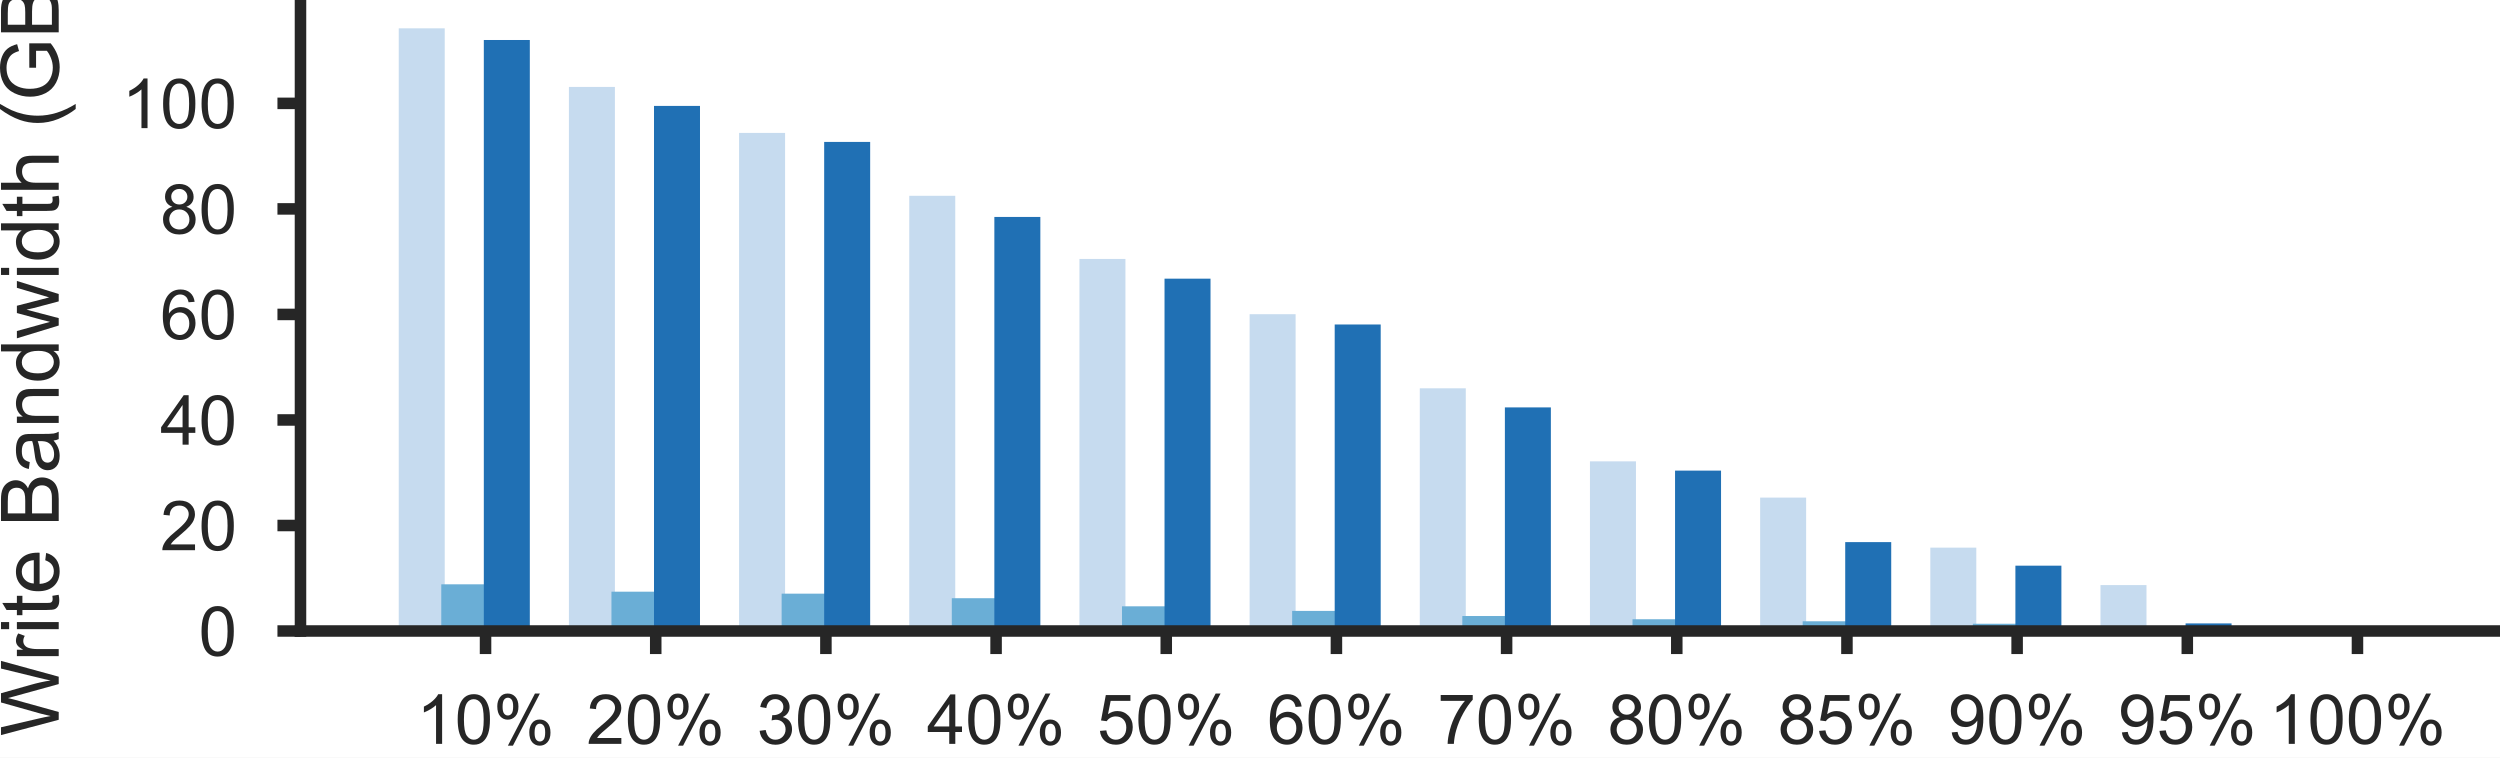
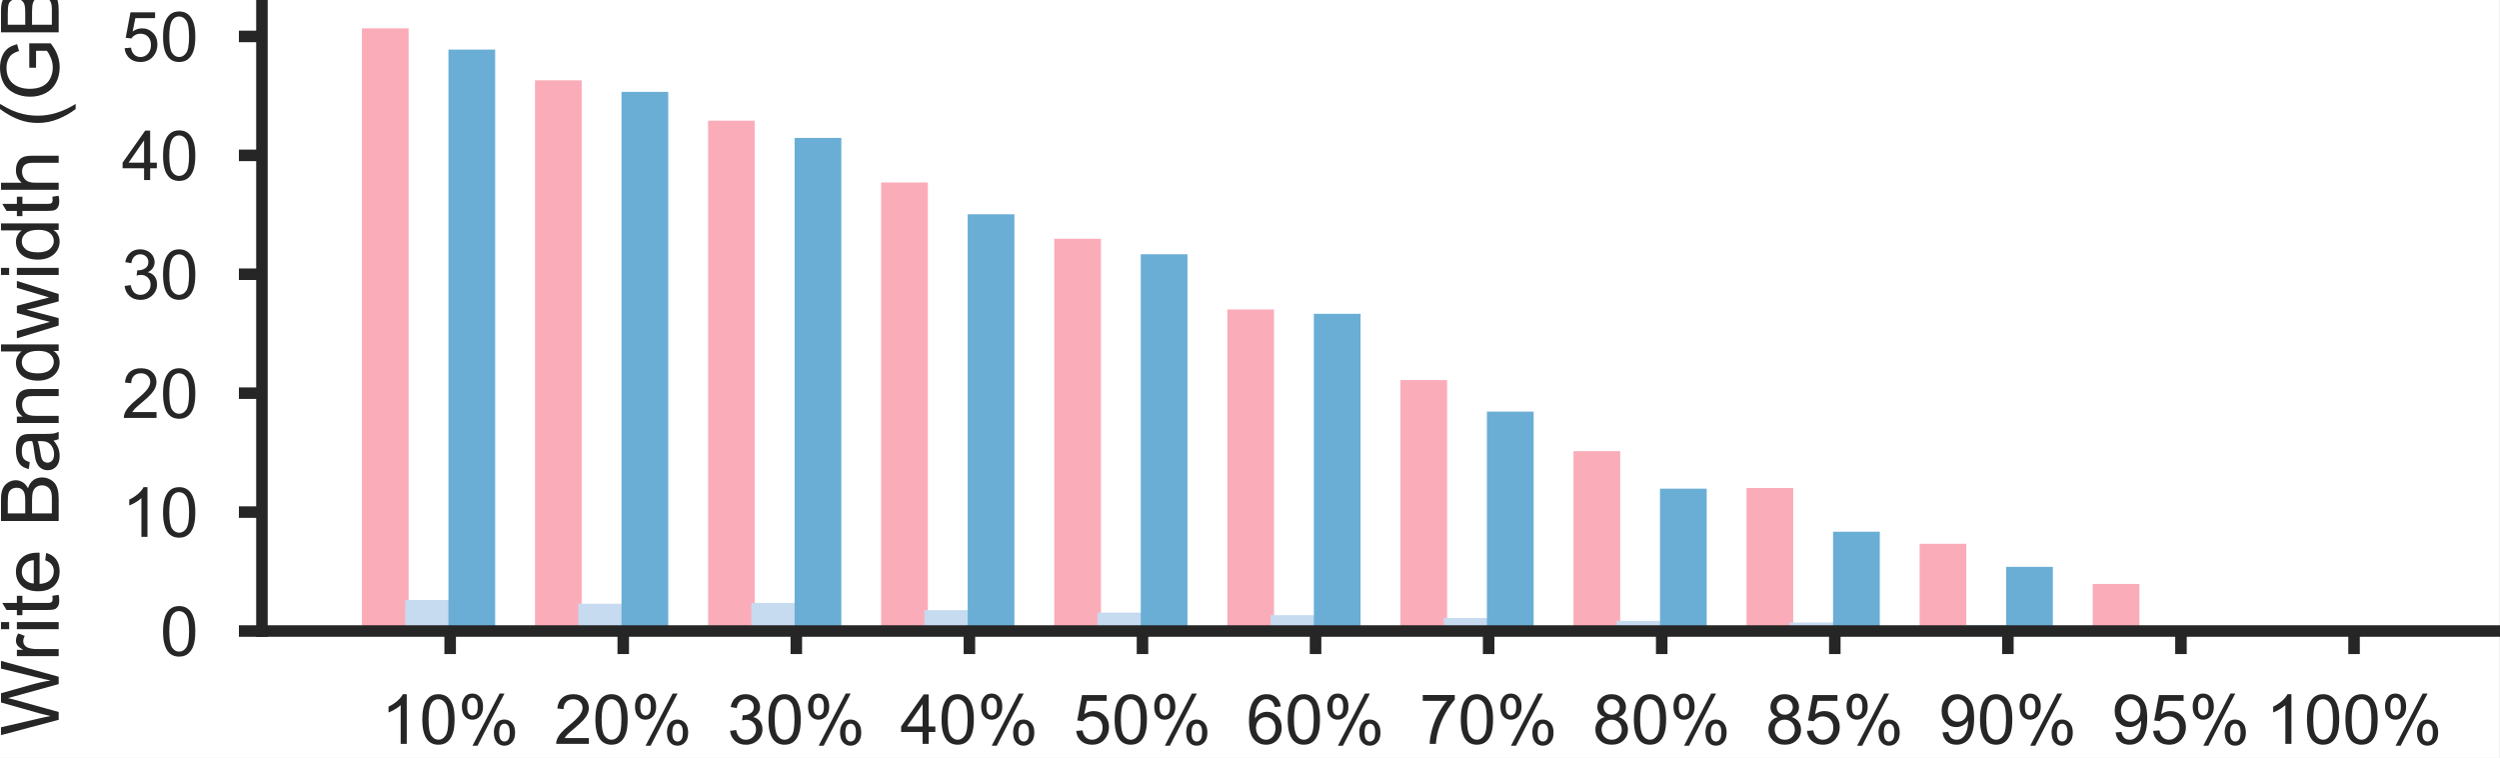
- <svg xmlns="http://www.w3.org/2000/svg" xmlns:xlink="http://www.w3.org/1999/xlink" width="216.973pt" height="65.751pt" viewBox="0 0 216.973 65.751" version="1.1">
+ <svg xmlns="http://www.w3.org/2000/svg" xmlns:xlink="http://www.w3.org/1999/xlink" width="216.966pt" height="65.751pt" viewBox="0 0 216.966 65.751" version="1.1">
  <defs>
    <style type="text/css">*{stroke-linejoin: round; stroke-linecap: butt}</style>
  </defs>
  <g id="figure_1">
    <g id="patch_1">
-       <path d="M 0 65.751  L 216.973 65.751  L 216.973 0  L 0 0  z " style="fill: #ffffff" />
+       <path d="M 0 65.751  L 216.966 65.751  L 216.966 0  L 0 0  z " style="fill: #ffffff" />
    </g>
    <g id="axes_1">
      <g id="patch_2">
-         <path d="M 26.079 54.764  L 216.973 54.764  L 216.973 -0  L 26.079 -0  z " style="fill: #ffffff" />
+         <path d="M 22.742 54.764  L 216.966 54.764  L 216.966 -0  L 22.742 -0  z " style="fill: #ffffff" />
      </g>
      <g id="matplotlib.axis_1">
        <g id="xtick_1">
          <g id="line2d_1">
            <defs>
-               <path id="md9daa07f30" d="M 0 0  L 0 2  " style="stroke: #262626" />
+               <path id="mf2191a1b2d" d="M 0 0  L 0 2  " style="stroke: #262626" />
            </defs>
            <g>
-               <use xlink:href="#md9daa07f30" x="42.14" y="54.764" style="fill: #262626; stroke: #262626" />
+               <use xlink:href="#mf2191a1b2d" x="39.084" y="54.764" style="fill: #262626; stroke: #262626" />
            </g>
          </g>
          <g id="text_1">
-             <g style="fill: #262626" transform="translate(36.13621 64.55869) scale(0.06 -0.06)">
+             <g style="fill: #262626" transform="translate(33.07983 64.55869) scale(0.06 -0.06)">
              <defs>
                <path id="ArialMT-31" d="M 2384 0  L 1822 0  L 1822 3584  Q 1619 3391 1289 3197  Q 959 3003 697 2906  L 697 3450  Q 1169 3672 1522 3987  Q 1875 4303 2022 4600  L 2384 4600  L 2384 0  z " transform="scale(0.015625)" />
                <path id="ArialMT-30" d="M 266 2259  Q 266 3072 433 3567  Q 600 4063 929 4331  Q 1259 4600 1759 4600  Q 2128 4600 2406 4451  Q 2684 4303 2865 4023  Q 3047 3744 3150 3342  Q 3253 2941 3253 2259  Q 3253 1453 3087 958  Q 2922 463 2592 192  Q 2263 -78 1759 -78  Q 1097 -78 719 397  Q 266 969 266 2259  z M 844 2259  Q 844 1131 1108 757  Q 1372 384 1759 384  Q 2147 384 2411 759  Q 2675 1134 2675 2259  Q 2675 3391 2411 3762  Q 2147 4134 1753 4134  Q 1366 4134 1134 3806  Q 844 3388 844 2259  z " transform="scale(0.015625)" />
                <path id="ArialMT-25" d="M 372 3481  Q 372 3972 619 4315  Q 866 4659 1334 4659  Q 1766 4659 2048 4351  Q 2331 4044 2331 3447  Q 2331 2866 2045 2552  Q 1759 2238 1341 2238  Q 925 2238 648 2547  Q 372 2856 372 3481  z M 1350 4272  Q 1141 4272 1002 4090  Q 863 3909 863 3425  Q 863 2984 1003 2804  Q 1144 2625 1350 2625  Q 1563 2625 1702 2806  Q 1841 2988 1841 3469  Q 1841 3913 1700 4092  Q 1559 4272 1350 4272  z M 1353 -169  L 3859 4659  L 4316 4659  L 1819 -169  L 1353 -169  z M 3334 1075  Q 3334 1569 3581 1911  Q 3828 2253 4300 2253  Q 4731 2253 5014 1945  Q 5297 1638 5297 1041  Q 5297 459 5011 145  Q 4725 -169 4303 -169  Q 3888 -169 3611 142  Q 3334 453 3334 1075  z M 4316 1866  Q 4103 1866 3964 1684  Q 3825 1503 3825 1019  Q 3825 581 3965 400  Q 4106 219 4313 219  Q 4528 219 4667 400  Q 4806 581 4806 1063  Q 4806 1506 4665 1686  Q 4525 1866 4316 1866  z " transform="scale(0.015625)" />
              </defs>
              <use xlink:href="#ArialMT-31" />
              <use xlink:href="#ArialMT-30" transform="translate(55.61523 0)" />
              <use xlink:href="#ArialMT-25" transform="translate(111.2305 0)" />
            </g>
          </g>
        </g>
        <g id="xtick_2">
          <g id="line2d_2">
            <g>
-               <use xlink:href="#md9daa07f30" x="56.91" y="54.764" style="fill: #262626; stroke: #262626" />
+               <use xlink:href="#mf2191a1b2d" x="54.111" y="54.764" style="fill: #262626; stroke: #262626" />
            </g>
          </g>
          <g id="text_2">
-             <g style="fill: #262626" transform="translate(50.90557 64.55869) scale(0.06 -0.06)">
+             <g style="fill: #262626" transform="translate(48.10683 64.55869) scale(0.06 -0.06)">
              <defs>
                <path id="ArialMT-32" d="M 3222 541  L 3222 0  L 194 0  Q 188 203 259 391  Q 375 700 629 1000  Q 884 1300 1366 1694  Q 2113 2306 2375 2664  Q 2638 3022 2638 3341  Q 2638 3675 2398 3904  Q 2159 4134 1775 4134  Q 1369 4134 1125 3890  Q 881 3647 878 3216  L 300 3275  Q 359 3922 746 4261  Q 1134 4600 1788 4600  Q 2447 4600 2831 4234  Q 3216 3869 3216 3328  Q 3216 3053 3103 2787  Q 2991 2522 2730 2228  Q 2469 1934 1863 1422  Q 1356 997 1212 845  Q 1069 694 975 541  L 3222 541  z " transform="scale(0.015625)" />
              </defs>
              <use xlink:href="#ArialMT-32" />
              <use xlink:href="#ArialMT-30" transform="translate(55.61523 0)" />
              <use xlink:href="#ArialMT-25" transform="translate(111.2305 0)" />
            </g>
          </g>
        </g>
        <g id="xtick_3">
          <g id="line2d_3">
            <g>
-               <use xlink:href="#md9daa07f30" x="71.679" y="54.764" style="fill: #262626; stroke: #262626" />
+               <use xlink:href="#mf2191a1b2d" x="69.138" y="54.764" style="fill: #262626; stroke: #262626" />
            </g>
          </g>
          <g id="text_3">
-             <g style="fill: #262626" transform="translate(65.67494 64.55869) scale(0.06 -0.06)">
+             <g style="fill: #262626" transform="translate(63.13384 64.55869) scale(0.06 -0.06)">
              <defs>
                <path id="ArialMT-33" d="M 269 1209  L 831 1284  Q 928 806 1161 595  Q 1394 384 1728 384  Q 2125 384 2398 659  Q 2672 934 2672 1341  Q 2672 1728 2419 1979  Q 2166 2231 1775 2231  Q 1616 2231 1378 2169  L 1441 2663  Q 1497 2656 1531 2656  Q 1891 2656 2178 2843  Q 2466 3031 2466 3422  Q 2466 3731 2256 3934  Q 2047 4138 1716 4138  Q 1388 4138 1169 3931  Q 950 3725 888 3313  L 325 3413  Q 428 3978 793 4289  Q 1159 4600 1703 4600  Q 2078 4600 2393 4439  Q 2709 4278 2876 4000  Q 3044 3722 3044 3409  Q 3044 3113 2884 2869  Q 2725 2625 2413 2481  Q 2819 2388 3044 2092  Q 3269 1797 3269 1353  Q 3269 753 2831 336  Q 2394 -81 1725 -81  Q 1122 -81 723 278  Q 325 638 269 1209  z " transform="scale(0.015625)" />
              </defs>
              <use xlink:href="#ArialMT-33" />
              <use xlink:href="#ArialMT-30" transform="translate(55.61523 0)" />
              <use xlink:href="#ArialMT-25" transform="translate(111.2305 0)" />
            </g>
          </g>
        </g>
        <g id="xtick_4">
          <g id="line2d_4">
            <g>
-               <use xlink:href="#md9daa07f30" x="86.449" y="54.764" style="fill: #262626; stroke: #262626" />
+               <use xlink:href="#mf2191a1b2d" x="84.165" y="54.764" style="fill: #262626; stroke: #262626" />
            </g>
          </g>
          <g id="text_4">
-             <g style="fill: #262626" transform="translate(80.4443 64.55869) scale(0.06 -0.06)">
+             <g style="fill: #262626" transform="translate(78.16084 64.55869) scale(0.06 -0.06)">
              <defs>
                <path id="ArialMT-34" d="M 2069 0  L 2069 1097  L 81 1097  L 81 1613  L 2172 4581  L 2631 4581  L 2631 1613  L 3250 1613  L 3250 1097  L 2631 1097  L 2631 0  L 2069 0  z M 2069 1613  L 2069 3678  L 634 1613  L 2069 1613  z " transform="scale(0.015625)" />
              </defs>
              <use xlink:href="#ArialMT-34" />
              <use xlink:href="#ArialMT-30" transform="translate(55.61523 0)" />
              <use xlink:href="#ArialMT-25" transform="translate(111.2305 0)" />
            </g>
          </g>
        </g>
        <g id="xtick_5">
          <g id="line2d_5">
            <g>
-               <use xlink:href="#md9daa07f30" x="101.218" y="54.764" style="fill: #262626; stroke: #262626" />
+               <use xlink:href="#mf2191a1b2d" x="99.192" y="54.764" style="fill: #262626; stroke: #262626" />
            </g>
          </g>
          <g id="text_5">
-             <g style="fill: #262626" transform="translate(95.21366 64.55869) scale(0.06 -0.06)">
+             <g style="fill: #262626" transform="translate(93.18784 64.55869) scale(0.06 -0.06)">
              <defs>
                <path id="ArialMT-35" d="M 266 1200  L 856 1250  Q 922 819 1161 601  Q 1400 384 1738 384  Q 2144 384 2425 690  Q 2706 997 2706 1503  Q 2706 1984 2436 2262  Q 2166 2541 1728 2541  Q 1456 2541 1237 2417  Q 1019 2294 894 2097  L 366 2166  L 809 4519  L 3088 4519  L 3088 3981  L 1259 3981  L 1013 2750  Q 1425 3038 1878 3038  Q 2478 3038 2890 2622  Q 3303 2206 3303 1553  Q 3303 931 2941 478  Q 2500 -78 1738 -78  Q 1113 -78 717 272  Q 322 622 266 1200  z " transform="scale(0.015625)" />
              </defs>
              <use xlink:href="#ArialMT-35" />
              <use xlink:href="#ArialMT-30" transform="translate(55.61523 0)" />
              <use xlink:href="#ArialMT-25" transform="translate(111.2305 0)" />
            </g>
          </g>
        </g>
        <g id="xtick_6">
          <g id="line2d_6">
            <g>
-               <use xlink:href="#md9daa07f30" x="115.987" y="54.764" style="fill: #262626; stroke: #262626" />
+               <use xlink:href="#mf2191a1b2d" x="114.219" y="54.764" style="fill: #262626; stroke: #262626" />
            </g>
          </g>
          <g id="text_6">
-             <g style="fill: #262626" transform="translate(109.983 64.55869) scale(0.06 -0.06)">
+             <g style="fill: #262626" transform="translate(108.2148 64.55869) scale(0.06 -0.06)">
              <defs>
                <path id="ArialMT-36" d="M 3184 3459  L 2625 3416  Q 2550 3747 2413 3897  Q 2184 4138 1850 4138  Q 1581 4138 1378 3988  Q 1113 3794 959 3422  Q 806 3050 800 2363  Q 1003 2672 1297 2822  Q 1591 2972 1913 2972  Q 2475 2972 2870 2558  Q 3266 2144 3266 1488  Q 3266 1056 3080 686  Q 2894 316 2569 119  Q 2244 -78 1831 -78  Q 1128 -78 684 439  Q 241 956 241 2144  Q 241 3472 731 4075  Q 1159 4600 1884 4600  Q 2425 4600 2770 4297  Q 3116 3994 3184 3459  z M 888 1484  Q 888 1194 1011 928  Q 1134 663 1356 523  Q 1578 384 1822 384  Q 2178 384 2434 671  Q 2691 959 2691 1453  Q 2691 1928 2437 2201  Q 2184 2475 1800 2475  Q 1419 2475 1153 2201  Q 888 1928 888 1484  z " transform="scale(0.015625)" />
              </defs>
              <use xlink:href="#ArialMT-36" />
              <use xlink:href="#ArialMT-30" transform="translate(55.61523 0)" />
              <use xlink:href="#ArialMT-25" transform="translate(111.2305 0)" />
            </g>
          </g>
        </g>
        <g id="xtick_7">
          <g id="line2d_7">
            <g>
-               <use xlink:href="#md9daa07f30" x="130.757" y="54.764" style="fill: #262626; stroke: #262626" />
+               <use xlink:href="#mf2191a1b2d" x="129.246" y="54.764" style="fill: #262626; stroke: #262626" />
            </g>
          </g>
          <g id="text_7">
-             <g style="fill: #262626" transform="translate(124.7524 64.55869) scale(0.06 -0.06)">
+             <g style="fill: #262626" transform="translate(123.2418 64.55869) scale(0.06 -0.06)">
              <defs>
                <path id="ArialMT-37" d="M 303 3981  L 303 4522  L 3269 4522  L 3269 4084  Q 2831 3619 2401 2847  Q 1972 2075 1738 1259  Q 1569 684 1522 0  L 944 0  Q 953 541 1156 1306  Q 1359 2072 1739 2783  Q 2119 3494 2547 3981  L 303 3981  z " transform="scale(0.015625)" />
              </defs>
              <use xlink:href="#ArialMT-37" />
              <use xlink:href="#ArialMT-30" transform="translate(55.61523 0)" />
              <use xlink:href="#ArialMT-25" transform="translate(111.2305 0)" />
            </g>
          </g>
        </g>
        <g id="xtick_8">
          <g id="line2d_8">
            <g>
-               <use xlink:href="#md9daa07f30" x="145.526" y="54.764" style="fill: #262626; stroke: #262626" />
+               <use xlink:href="#mf2191a1b2d" x="144.273" y="54.764" style="fill: #262626; stroke: #262626" />
            </g>
          </g>
          <g id="text_8">
-             <g style="fill: #262626" transform="translate(139.5217 64.55869) scale(0.06 -0.06)">
+             <g style="fill: #262626" transform="translate(138.2688 64.55869) scale(0.06 -0.06)">
              <defs>
                <path id="ArialMT-38" d="M 1131 2484  Q 781 2613 612 2850  Q 444 3088 444 3419  Q 444 3919 803 4259  Q 1163 4600 1759 4600  Q 2359 4600 2725 4251  Q 3091 3903 3091 3403  Q 3091 3084 2923 2848  Q 2756 2613 2416 2484  Q 2838 2347 3058 2040  Q 3278 1734 3278 1309  Q 3278 722 2862 322  Q 2447 -78 1769 -78  Q 1091 -78 675 323  Q 259 725 259 1325  Q 259 1772 486 2073  Q 713 2375 1131 2484  z M 1019 3438  Q 1019 3113 1228 2906  Q 1438 2700 1772 2700  Q 2097 2700 2305 2904  Q 2513 3109 2513 3406  Q 2513 3716 2298 3927  Q 2084 4138 1766 4138  Q 1444 4138 1231 3931  Q 1019 3725 1019 3438  z M 838 1322  Q 838 1081 952 856  Q 1066 631 1291 507  Q 1516 384 1775 384  Q 2178 384 2440 643  Q 2703 903 2703 1303  Q 2703 1709 2433 1975  Q 2163 2241 1756 2241  Q 1359 2241 1098 1978  Q 838 1716 838 1322  z " transform="scale(0.015625)" />
              </defs>
              <use xlink:href="#ArialMT-38" />
              <use xlink:href="#ArialMT-30" transform="translate(55.61523 0)" />
              <use xlink:href="#ArialMT-25" transform="translate(111.2305 0)" />
            </g>
          </g>
        </g>
        <g id="xtick_9">
          <g id="line2d_9">
            <g>
-               <use xlink:href="#md9daa07f30" x="160.295" y="54.764" style="fill: #262626; stroke: #262626" />
+               <use xlink:href="#mf2191a1b2d" x="159.3" y="54.764" style="fill: #262626; stroke: #262626" />
            </g>
          </g>
          <g id="text_9">
-             <g style="fill: #262626" transform="translate(154.2911 64.55869) scale(0.06 -0.06)">
+             <g style="fill: #262626" transform="translate(153.2958 64.55869) scale(0.06 -0.06)">
              <use xlink:href="#ArialMT-38" />
              <use xlink:href="#ArialMT-35" transform="translate(55.61523 0)" />
              <use xlink:href="#ArialMT-25" transform="translate(111.2305 0)" />
            </g>
          </g>
        </g>
        <g id="xtick_10">
          <g id="line2d_10">
            <g>
-               <use xlink:href="#md9daa07f30" x="175.065" y="54.764" style="fill: #262626; stroke: #262626" />
+               <use xlink:href="#mf2191a1b2d" x="174.327" y="54.764" style="fill: #262626; stroke: #262626" />
            </g>
          </g>
          <g id="text_10">
-             <g style="fill: #262626" transform="translate(169.0605 64.55869) scale(0.06 -0.06)">
+             <g style="fill: #262626" transform="translate(168.3229 64.55869) scale(0.06 -0.06)">
              <defs>
                <path id="ArialMT-39" d="M 350 1059  L 891 1109  Q 959 728 1153 556  Q 1347 384 1650 384  Q 1909 384 2104 503  Q 2300 622 2425 820  Q 2550 1019 2634 1356  Q 2719 1694 2719 2044  Q 2719 2081 2716 2156  Q 2547 1888 2255 1720  Q 1963 1553 1622 1553  Q 1053 1553 659 1965  Q 266 2378 266 3053  Q 266 3750 677 4175  Q 1088 4600 1706 4600  Q 2153 4600 2523 4359  Q 2894 4119 3086 3673  Q 3278 3228 3278 2384  Q 3278 1506 3087 986  Q 2897 466 2520 194  Q 2144 -78 1638 -78  Q 1100 -78 759 220  Q 419 519 350 1059  z M 2653 3081  Q 2653 3566 2395 3850  Q 2138 4134 1775 4134  Q 1400 4134 1122 3828  Q 844 3522 844 3034  Q 844 2597 1108 2323  Q 1372 2050 1759 2050  Q 2150 2050 2401 2323  Q 2653 2597 2653 3081  z " transform="scale(0.015625)" />
              </defs>
              <use xlink:href="#ArialMT-39" />
              <use xlink:href="#ArialMT-30" transform="translate(55.61523 0)" />
              <use xlink:href="#ArialMT-25" transform="translate(111.2305 0)" />
            </g>
          </g>
        </g>
        <g id="xtick_11">
          <g id="line2d_11">
            <g>
-               <use xlink:href="#md9daa07f30" x="189.834" y="54.764" style="fill: #262626; stroke: #262626" />
+               <use xlink:href="#mf2191a1b2d" x="189.354" y="54.764" style="fill: #262626; stroke: #262626" />
            </g>
          </g>
          <g id="text_11">
-             <g style="fill: #262626" transform="translate(183.8298 64.55869) scale(0.06 -0.06)">
+             <g style="fill: #262626" transform="translate(183.3499 64.55869) scale(0.06 -0.06)">
              <use xlink:href="#ArialMT-39" />
              <use xlink:href="#ArialMT-35" transform="translate(55.61523 0)" />
              <use xlink:href="#ArialMT-25" transform="translate(111.2305 0)" />
            </g>
          </g>
        </g>
        <g id="xtick_12">
          <g id="line2d_12">
            <g>
-               <use xlink:href="#md9daa07f30" x="204.603" y="54.764" style="fill: #262626; stroke: #262626" />
+               <use xlink:href="#mf2191a1b2d" x="204.381" y="54.764" style="fill: #262626; stroke: #262626" />
            </g>
          </g>
          <g id="text_12">
-             <g style="fill: #262626" transform="translate(196.9309 64.55869) scale(0.06 -0.06)">
+             <g style="fill: #262626" transform="translate(196.7086 64.55869) scale(0.06 -0.06)">
              <use xlink:href="#ArialMT-31" />
              <use xlink:href="#ArialMT-30" transform="translate(55.61523 0)" />
              <use xlink:href="#ArialMT-30" transform="translate(111.2305 0)" />
              <use xlink:href="#ArialMT-25" transform="translate(166.8457 0)" />
            </g>
          </g>
        </g>
      </g>
      <g id="matplotlib.axis_2">
        <g id="ytick_1">
          <g id="line2d_13">
            <defs>
-               <path id="mdb4e400b19" d="M 0 0  L -2 0  " style="stroke: #262626" />
+               <path id="m65c7ed5e71" d="M 0 0  L -2 0  " style="stroke: #262626" />
            </defs>
            <g>
-               <use xlink:href="#mdb4e400b19" x="26.079" y="54.764" style="fill: #262626; stroke: #262626" />
+               <use xlink:href="#m65c7ed5e71" x="22.742" y="54.764" style="fill: #262626; stroke: #262626" />
            </g>
          </g>
          <g id="text_13">
-             <g style="fill: #262626" transform="translate(17.24219 56.91134) scale(0.06 -0.06)">
+             <g style="fill: #262626" transform="translate(13.90563 56.91134) scale(0.06 -0.06)">
              <use xlink:href="#ArialMT-30" />
            </g>
          </g>
        </g>
        <g id="ytick_2">
          <g id="line2d_14">
            <g>
-               <use xlink:href="#mdb4e400b19" x="26.079" y="45.606" style="fill: #262626; stroke: #262626" />
+               <use xlink:href="#m65c7ed5e71" x="22.742" y="44.443" style="fill: #262626; stroke: #262626" />
            </g>
          </g>
          <g id="text_14">
-             <g style="fill: #262626" transform="translate(13.90563 47.75298) scale(0.06 -0.06)">
-               <use xlink:href="#ArialMT-32" />
+             <g style="fill: #262626" transform="translate(10.56906 46.59082) scale(0.06 -0.06)">
+               <use xlink:href="#ArialMT-31" />
              <use xlink:href="#ArialMT-30" transform="translate(55.61523 0)" />
            </g>
          </g>
        </g>
        <g id="ytick_3">
          <g id="line2d_15">
            <g>
-               <use xlink:href="#mdb4e400b19" x="26.079" y="36.447" style="fill: #262626; stroke: #262626" />
+               <use xlink:href="#m65c7ed5e71" x="22.742" y="34.123" style="fill: #262626; stroke: #262626" />
            </g>
          </g>
          <g id="text_15">
-             <g style="fill: #262626" transform="translate(13.90563 38.59462) scale(0.06 -0.06)">
-               <use xlink:href="#ArialMT-34" />
+             <g style="fill: #262626" transform="translate(10.56906 36.2703) scale(0.06 -0.06)">
+               <use xlink:href="#ArialMT-32" />
              <use xlink:href="#ArialMT-30" transform="translate(55.61523 0)" />
            </g>
          </g>
        </g>
        <g id="ytick_4">
          <g id="line2d_16">
            <g>
-               <use xlink:href="#mdb4e400b19" x="26.079" y="27.289" style="fill: #262626; stroke: #262626" />
+               <use xlink:href="#m65c7ed5e71" x="22.742" y="23.802" style="fill: #262626; stroke: #262626" />
            </g>
          </g>
          <g id="text_16">
-             <g style="fill: #262626" transform="translate(13.90563 29.43626) scale(0.06 -0.06)">
-               <use xlink:href="#ArialMT-36" />
+             <g style="fill: #262626" transform="translate(10.56906 25.94978) scale(0.06 -0.06)">
+               <use xlink:href="#ArialMT-33" />
              <use xlink:href="#ArialMT-30" transform="translate(55.61523 0)" />
            </g>
          </g>
        </g>
        <g id="ytick_5">
          <g id="line2d_17">
            <g>
-               <use xlink:href="#mdb4e400b19" x="26.079" y="18.131" style="fill: #262626; stroke: #262626" />
+               <use xlink:href="#m65c7ed5e71" x="22.742" y="13.482" style="fill: #262626; stroke: #262626" />
            </g>
          </g>
          <g id="text_17">
-             <g style="fill: #262626" transform="translate(13.90563 20.27789) scale(0.06 -0.06)">
-               <use xlink:href="#ArialMT-38" />
+             <g style="fill: #262626" transform="translate(10.56906 15.62925) scale(0.06 -0.06)">
+               <use xlink:href="#ArialMT-34" />
              <use xlink:href="#ArialMT-30" transform="translate(55.61523 0)" />
            </g>
          </g>
        </g>
        <g id="ytick_6">
          <g id="line2d_18">
            <g>
-               <use xlink:href="#mdb4e400b19" x="26.079" y="8.972" style="fill: #262626; stroke: #262626" />
+               <use xlink:href="#m65c7ed5e71" x="22.742" y="3.161" style="fill: #262626; stroke: #262626" />
            </g>
          </g>
          <g id="text_18">
-             <g style="fill: #262626" transform="translate(10.56906 11.11953) scale(0.06 -0.06)">
-               <use xlink:href="#ArialMT-31" />
-               <use xlink:href="#ArialMT-30" transform="translate(55.61523 0)" />
-               <use xlink:href="#ArialMT-30" transform="translate(111.2305 0)" />
+             <g style="fill: #262626" transform="translate(10.56906 5.30873) scale(0.06 -0.06)">
+               <use xlink:href="#ArialMT-35" />
+               <use xlink:href="#ArialMT-30" transform="translate(55.61523 0)" />
            </g>
          </g>
        </g>
        <g id="text_19">
          <g style="fill: #262626" transform="translate(5.095781 63.88481) rotate(-90) scale(0.07 -0.07)">
            <defs>
              <path id="ArialMT-57" d="M 1294 0  L 78 4581  L 700 4581  L 1397 1578  Q 1509 1106 1591 641  Q 1766 1375 1797 1488  L 2669 4581  L 3400 4581  L 4056 2263  Q 4303 1400 4413 641  Q 4500 1075 4641 1638  L 5359 4581  L 5969 4581  L 4713 0  L 4128 0  L 3163 3491  Q 3041 3928 3019 4028  Q 2947 3713 2884 3491  L 1913 0  L 1294 0  z " transform="scale(0.015625)" />
              <path id="ArialMT-72" d="M 416 0  L 416 3319  L 922 3319  L 922 2816  Q 1116 3169 1280 3281  Q 1444 3394 1641 3394  Q 1925 3394 2219 3213  L 2025 2691  Q 1819 2813 1613 2813  Q 1428 2813 1281 2702  Q 1134 2591 1072 2394  Q 978 2094 978 1738  L 978 0  L 416 0  z " transform="scale(0.015625)" />
              <path id="ArialMT-69" d="M 425 3934  L 425 4581  L 988 4581  L 988 3934  L 425 3934  z M 425 0  L 425 3319  L 988 3319  L 988 0  L 425 0  z " transform="scale(0.015625)" />
              <path id="ArialMT-74" d="M 1650 503  L 1731 6  Q 1494 -44 1306 -44  Q 1000 -44 831 53  Q 663 150 594 308  Q 525 466 525 972  L 525 2881  L 113 2881  L 113 3319  L 525 3319  L 525 4141  L 1084 4478  L 1084 3319  L 1650 3319  L 1650 2881  L 1084 2881  L 1084 941  Q 1084 700 1114 631  Q 1144 563 1211 522  Q 1278 481 1403 481  Q 1497 481 1650 503  z " transform="scale(0.015625)" />
              <path id="ArialMT-65" d="M 2694 1069  L 3275 997  Q 3138 488 2766 206  Q 2394 -75 1816 -75  Q 1088 -75 661 373  Q 234 822 234 1631  Q 234 2469 665 2931  Q 1097 3394 1784 3394  Q 2450 3394 2872 2941  Q 3294 2488 3294 1666  Q 3294 1616 3291 1516  L 816 1516  Q 847 969 1125 678  Q 1403 388 1819 388  Q 2128 388 2347 550  Q 2566 713 2694 1069  z M 847 1978  L 2700 1978  Q 2663 2397 2488 2606  Q 2219 2931 1791 2931  Q 1403 2931 1139 2672  Q 875 2413 847 1978  z " transform="scale(0.015625)" />
              <path id="ArialMT-20" transform="scale(0.015625)" />
              <path id="ArialMT-42" d="M 469 0  L 469 4581  L 2188 4581  Q 2713 4581 3030 4442  Q 3347 4303 3526 4014  Q 3706 3725 3706 3409  Q 3706 3116 3547 2856  Q 3388 2597 3066 2438  Q 3481 2316 3704 2022  Q 3928 1728 3928 1328  Q 3928 1006 3792 729  Q 3656 453 3456 303  Q 3256 153 2954 76  Q 2653 0 2216 0  L 469 0  z M 1075 2656  L 2066 2656  Q 2469 2656 2644 2709  Q 2875 2778 2992 2937  Q 3109 3097 3109 3338  Q 3109 3566 3000 3739  Q 2891 3913 2687 3977  Q 2484 4041 1991 4041  L 1075 4041  L 1075 2656  z M 1075 541  L 2216 541  Q 2509 541 2628 563  Q 2838 600 2978 687  Q 3119 775 3209 942  Q 3300 1109 3300 1328  Q 3300 1584 3169 1773  Q 3038 1963 2805 2039  Q 2572 2116 2134 2116  L 1075 2116  L 1075 541  z " transform="scale(0.015625)" />
              <path id="ArialMT-61" d="M 2588 409  Q 2275 144 1986 34  Q 1697 -75 1366 -75  Q 819 -75 525 192  Q 231 459 231 875  Q 231 1119 342 1320  Q 453 1522 633 1644  Q 813 1766 1038 1828  Q 1203 1872 1538 1913  Q 2219 1994 2541 2106  Q 2544 2222 2544 2253  Q 2544 2597 2384 2738  Q 2169 2928 1744 2928  Q 1347 2928 1158 2789  Q 969 2650 878 2297  L 328 2372  Q 403 2725 575 2942  Q 747 3159 1072 3276  Q 1397 3394 1825 3394  Q 2250 3394 2515 3294  Q 2781 3194 2906 3042  Q 3031 2891 3081 2659  Q 3109 2516 3109 2141  L 3109 1391  Q 3109 606 3145 398  Q 3181 191 3288 0  L 2700 0  Q 2613 175 2588 409  z M 2541 1666  Q 2234 1541 1622 1453  Q 1275 1403 1131 1340  Q 988 1278 909 1158  Q 831 1038 831 891  Q 831 666 1001 516  Q 1172 366 1500 366  Q 1825 366 2078 508  Q 2331 650 2450 897  Q 2541 1088 2541 1459  L 2541 1666  z " transform="scale(0.015625)" />
              <path id="ArialMT-6e" d="M 422 0  L 422 3319  L 928 3319  L 928 2847  Q 1294 3394 1984 3394  Q 2284 3394 2536 3286  Q 2788 3178 2913 3003  Q 3038 2828 3088 2588  Q 3119 2431 3119 2041  L 3119 0  L 2556 0  L 2556 2019  Q 2556 2363 2490 2533  Q 2425 2703 2258 2804  Q 2091 2906 1866 2906  Q 1506 2906 1245 2678  Q 984 2450 984 1813  L 984 0  L 422 0  z " transform="scale(0.015625)" />
              <path id="ArialMT-64" d="M 2575 0  L 2575 419  Q 2259 -75 1647 -75  Q 1250 -75 917 144  Q 584 363 401 755  Q 219 1147 219 1656  Q 219 2153 384 2558  Q 550 2963 881 3178  Q 1213 3394 1622 3394  Q 1922 3394 2156 3267  Q 2391 3141 2538 2938  L 2538 4581  L 3097 4581  L 3097 0  L 2575 0  z M 797 1656  Q 797 1019 1065 703  Q 1334 388 1700 388  Q 2069 388 2326 689  Q 2584 991 2584 1609  Q 2584 2291 2321 2609  Q 2059 2928 1675 2928  Q 1300 2928 1048 2622  Q 797 2316 797 1656  z " transform="scale(0.015625)" />
              <path id="ArialMT-77" d="M 1034 0  L 19 3319  L 600 3319  L 1128 1403  L 1325 691  Q 1338 744 1497 1375  L 2025 3319  L 2603 3319  L 3100 1394  L 3266 759  L 3456 1400  L 4025 3319  L 4572 3319  L 3534 0  L 2950 0  L 2422 1988  L 2294 2553  L 1622 0  L 1034 0  z " transform="scale(0.015625)" />
              <path id="ArialMT-68" d="M 422 0  L 422 4581  L 984 4581  L 984 2938  Q 1378 3394 1978 3394  Q 2347 3394 2619 3248  Q 2891 3103 3008 2847  Q 3125 2591 3125 2103  L 3125 0  L 2563 0  L 2563 2103  Q 2563 2525 2380 2717  Q 2197 2909 1863 2909  Q 1613 2909 1392 2779  Q 1172 2650 1078 2428  Q 984 2206 984 1816  L 984 0  L 422 0  z " transform="scale(0.015625)" />
              <path id="ArialMT-28" d="M 1497 -1347  Q 1031 -759 709 28  Q 388 816 388 1659  Q 388 2403 628 3084  Q 909 3875 1497 4659  L 1900 4659  Q 1522 4009 1400 3731  Q 1209 3300 1100 2831  Q 966 2247 966 1656  Q 966 153 1900 -1347  L 1497 -1347  z " transform="scale(0.015625)" />
              <path id="ArialMT-47" d="M 2638 1797  L 2638 2334  L 4578 2338  L 4578 638  Q 4131 281 3656 101  Q 3181 -78 2681 -78  Q 2006 -78 1454 211  Q 903 500 622 1047  Q 341 1594 341 2269  Q 341 2938 620 3517  Q 900 4097 1425 4378  Q 1950 4659 2634 4659  Q 3131 4659 3532 4498  Q 3934 4338 4162 4050  Q 4391 3763 4509 3300  L 3963 3150  Q 3859 3500 3706 3700  Q 3553 3900 3268 4020  Q 2984 4141 2638 4141  Q 2222 4141 1919 4014  Q 1616 3888 1430 3681  Q 1244 3475 1141 3228  Q 966 2803 966 2306  Q 966 1694 1177 1281  Q 1388 869 1791 669  Q 2194 469 2647 469  Q 3041 469 3416 620  Q 3791 772 3984 944  L 3984 1797  L 2638 1797  z " transform="scale(0.015625)" />
              <path id="ArialMT-2f" d="M 0 -78  L 1328 4659  L 1778 4659  L 453 -78  L 0 -78  z " transform="scale(0.015625)" />
              <path id="ArialMT-73" d="M 197 991  L 753 1078  Q 800 744 1014 566  Q 1228 388 1613 388  Q 2000 388 2187 545  Q 2375 703 2375 916  Q 2375 1106 2209 1216  Q 2094 1291 1634 1406  Q 1016 1563 777 1677  Q 538 1791 414 1992  Q 291 2194 291 2438  Q 291 2659 392 2848  Q 494 3038 669 3163  Q 800 3259 1026 3326  Q 1253 3394 1513 3394  Q 1903 3394 2198 3281  Q 2494 3169 2634 2976  Q 2775 2784 2828 2463  L 2278 2388  Q 2241 2644 2061 2787  Q 1881 2931 1553 2931  Q 1166 2931 1000 2803  Q 834 2675 834 2503  Q 834 2394 903 2306  Q 972 2216 1119 2156  Q 1203 2125 1616 2013  Q 2213 1853 2448 1751  Q 2684 1650 2818 1456  Q 2953 1263 2953 975  Q 2953 694 2789 445  Q 2625 197 2315 61  Q 2006 -75 1616 -75  Q 969 -75 630 194  Q 291 463 197 991  z " transform="scale(0.015625)" />
              <path id="ArialMT-29" d="M 791 -1347  L 388 -1347  Q 1322 153 1322 1656  Q 1322 2244 1188 2822  Q 1081 3291 891 3722  Q 769 4003 388 4659  L 791 4659  Q 1378 3875 1659 3084  Q 1900 2403 1900 1659  Q 1900 816 1576 28  Q 1253 -759 791 -1347  z " transform="scale(0.015625)" />
            </defs>
            <use xlink:href="#ArialMT-57" />
            <use xlink:href="#ArialMT-72" transform="translate(92.63477 0)" />
            <use xlink:href="#ArialMT-69" transform="translate(125.9355 0)" />
            <use xlink:href="#ArialMT-74" transform="translate(148.1523 0)" />
            <use xlink:href="#ArialMT-65" transform="translate(175.9355 0)" />
            <use xlink:href="#ArialMT-20" transform="translate(231.5508 0)" />
            <use xlink:href="#ArialMT-42" transform="translate(259.334 0)" />
            <use xlink:href="#ArialMT-61" transform="translate(326.0332 0)" />
            <use xlink:href="#ArialMT-6e" transform="translate(381.6484 0)" />
            <use xlink:href="#ArialMT-64" transform="translate(437.2637 0)" />
            <use xlink:href="#ArialMT-77" transform="translate(492.8789 0)" />
            <use xlink:href="#ArialMT-69" transform="translate(565.0957 0)" />
            <use xlink:href="#ArialMT-64" transform="translate(587.3125 0)" />
            <use xlink:href="#ArialMT-74" transform="translate(642.9277 0)" />
            <use xlink:href="#ArialMT-68" transform="translate(670.7109 0)" />
            <use xlink:href="#ArialMT-20" transform="translate(726.3262 0)" />
            <use xlink:href="#ArialMT-28" transform="translate(754.1094 0)" />
            <use xlink:href="#ArialMT-47" transform="translate(787.4102 0)" />
            <use xlink:href="#ArialMT-42" transform="translate(865.1934 0)" />
            <use xlink:href="#ArialMT-2f" transform="translate(931.8926 0)" />
            <use xlink:href="#ArialMT-73" transform="translate(959.6758 0)" />
            <use xlink:href="#ArialMT-29" transform="translate(1009.676 0)" />
          </g>
        </g>
      </g>
      <g id="patch_3">
-         <path d="M 34.756 54.764  L 38.448 54.764  L 38.448 2.608  L 34.756 2.608  z " clip-path="url(#p6724bfad65)" style="fill: #c6dbef; stroke: #c6dbef; stroke-width: 0.3; stroke-linejoin: miter" />
+         <path d="M 31.571 54.764  L 35.327 54.764  L 35.327 2.608  L 31.571 2.608  z " clip-path="url(#pc106da1281)" style="fill: #fbacb9; stroke: #fbacb9; stroke-width: 0.3; stroke-linejoin: miter" />
      </g>
      <g id="patch_4">
-         <path d="M 49.525 54.764  L 53.217 54.764  L 53.217 7.694  L 49.525 7.694  z " clip-path="url(#p6724bfad65)" style="fill: #c6dbef; stroke: #c6dbef; stroke-width: 0.3; stroke-linejoin: miter" />
+         <path d="M 46.598 54.764  L 50.354 54.764  L 50.354 7.119  L 46.598 7.119  z " clip-path="url(#pc106da1281)" style="fill: #fbacb9; stroke: #fbacb9; stroke-width: 0.3; stroke-linejoin: miter" />
      </g>
      <g id="patch_5">
-         <path d="M 64.294 54.764  L 67.987 54.764  L 67.987 11.685  L 64.294 11.685  z " clip-path="url(#p6724bfad65)" style="fill: #c6dbef; stroke: #c6dbef; stroke-width: 0.3; stroke-linejoin: miter" />
+         <path d="M 61.625 54.764  L 65.381 54.764  L 65.381 10.621  L 61.625 10.621  z " clip-path="url(#pc106da1281)" style="fill: #fbacb9; stroke: #fbacb9; stroke-width: 0.3; stroke-linejoin: miter" />
      </g>
      <g id="patch_6">
-         <path d="M 79.064 54.764  L 82.756 54.764  L 82.756 17.143  L 79.064 17.143  z " clip-path="url(#p6724bfad65)" style="fill: #c6dbef; stroke: #c6dbef; stroke-width: 0.3; stroke-linejoin: miter" />
+         <path d="M 76.652 54.764  L 80.408 54.764  L 80.408 15.988  L 76.652 15.988  z " clip-path="url(#pc106da1281)" style="fill: #fbacb9; stroke: #fbacb9; stroke-width: 0.3; stroke-linejoin: miter" />
      </g>
      <g id="patch_7">
-         <path d="M 93.833 54.764  L 97.526 54.764  L 97.526 22.624  L 93.833 22.624  z " clip-path="url(#p6724bfad65)" style="fill: #c6dbef; stroke: #c6dbef; stroke-width: 0.3; stroke-linejoin: miter" />
+         <path d="M 91.679 54.764  L 95.435 54.764  L 95.435 20.873  L 91.679 20.873  z " clip-path="url(#pc106da1281)" style="fill: #fbacb9; stroke: #fbacb9; stroke-width: 0.3; stroke-linejoin: miter" />
      </g>
      <g id="patch_8">
-         <path d="M 108.603 54.764  L 112.295 54.764  L 112.295 27.419  L 108.603 27.419  z " clip-path="url(#p6724bfad65)" style="fill: #c6dbef; stroke: #c6dbef; stroke-width: 0.3; stroke-linejoin: miter" />
+         <path d="M 106.706 54.764  L 110.462 54.764  L 110.462 27.007  L 106.706 27.007  z " clip-path="url(#pc106da1281)" style="fill: #fbacb9; stroke: #fbacb9; stroke-width: 0.3; stroke-linejoin: miter" />
      </g>
      <g id="patch_9">
-         <path d="M 123.372 54.764  L 127.064 54.764  L 127.064 33.85  L 123.372 33.85  z " clip-path="url(#p6724bfad65)" style="fill: #c6dbef; stroke: #c6dbef; stroke-width: 0.3; stroke-linejoin: miter" />
+         <path d="M 121.733 54.764  L 125.489 54.764  L 125.489 33.136  L 121.733 33.136  z " clip-path="url(#pc106da1281)" style="fill: #fbacb9; stroke: #fbacb9; stroke-width: 0.3; stroke-linejoin: miter" />
      </g>
      <g id="patch_10">
-         <path d="M 138.141 54.764  L 141.834 54.764  L 141.834 40.19  L 138.141 40.19  z " clip-path="url(#p6724bfad65)" style="fill: #c6dbef; stroke: #c6dbef; stroke-width: 0.3; stroke-linejoin: miter" />
+         <path d="M 136.76 54.764  L 140.516 54.764  L 140.516 39.303  L 136.76 39.303  z " clip-path="url(#pc106da1281)" style="fill: #fbacb9; stroke: #fbacb9; stroke-width: 0.3; stroke-linejoin: miter" />
      </g>
      <g id="patch_11">
-         <path d="M 152.911 54.764  L 156.603 54.764  L 156.603 43.336  L 152.911 43.336  z " clip-path="url(#p6724bfad65)" style="fill: #c6dbef; stroke: #c6dbef; stroke-width: 0.3; stroke-linejoin: miter" />
+         <path d="M 151.787 54.764  L 155.543 54.764  L 155.543 42.501  L 151.787 42.501  z " clip-path="url(#pc106da1281)" style="fill: #fbacb9; stroke: #fbacb9; stroke-width: 0.3; stroke-linejoin: miter" />
      </g>
      <g id="patch_12">
-         <path d="M 167.68 54.764  L 171.372 54.764  L 171.372 47.678  L 167.68 47.678  z " clip-path="url(#p6724bfad65)" style="fill: #c6dbef; stroke: #c6dbef; stroke-width: 0.3; stroke-linejoin: miter" />
+         <path d="M 166.814 54.764  L 170.57 54.764  L 170.57 47.347  L 166.814 47.347  z " clip-path="url(#pc106da1281)" style="fill: #fbacb9; stroke: #fbacb9; stroke-width: 0.3; stroke-linejoin: miter" />
      </g>
      <g id="patch_13">
-         <path d="M 182.449 54.764  L 186.142 54.764  L 186.142 50.928  L 182.449 50.928  z " clip-path="url(#p6724bfad65)" style="fill: #c6dbef; stroke: #c6dbef; stroke-width: 0.3; stroke-linejoin: miter" />
+         <path d="M 181.841 54.764  L 185.597 54.764  L 185.597 50.829  L 181.841 50.829  z " clip-path="url(#pc106da1281)" style="fill: #fbacb9; stroke: #fbacb9; stroke-width: 0.3; stroke-linejoin: miter" />
      </g>
      <g id="patch_14">
-         <path d="M 197.219 54.764  L 200.911 54.764  L 200.911 54.764  L 197.219 54.764  z " clip-path="url(#p6724bfad65)" style="fill: #c6dbef; stroke: #c6dbef; stroke-width: 0.3; stroke-linejoin: miter" />
+         <path d="M 196.868 54.764  L 200.624 54.764  L 200.624 54.764  L 196.868 54.764  z " clip-path="url(#pc106da1281)" style="fill: #fbacb9; stroke: #fbacb9; stroke-width: 0.3; stroke-linejoin: miter" />
      </g>
      <g id="patch_15">
-         <path d="M 38.448 54.764  L 42.14 54.764  L 42.14 50.862  L 38.448 50.862  z " clip-path="url(#p6724bfad65)" style="fill: #6aaed6; stroke: #6aaed6; stroke-width: 0.3; stroke-linejoin: miter" />
+         <path d="M 35.327 54.764  L 39.084 54.764  L 39.084 52.225  L 35.327 52.225  z " clip-path="url(#pc106da1281)" style="fill: #c6dbef; stroke: #c6dbef; stroke-width: 0.3; stroke-linejoin: miter" />
      </g>
      <g id="patch_16">
-         <path d="M 53.217 54.764  L 56.91 54.764  L 56.91 51.502  L 53.217 51.502  z " clip-path="url(#p6724bfad65)" style="fill: #6aaed6; stroke: #6aaed6; stroke-width: 0.3; stroke-linejoin: miter" />
+         <path d="M 50.354 54.764  L 54.111 54.764  L 54.111 52.548  L 50.354 52.548  z " clip-path="url(#pc106da1281)" style="fill: #c6dbef; stroke: #c6dbef; stroke-width: 0.3; stroke-linejoin: miter" />
      </g>
      <g id="patch_17">
-         <path d="M 67.987 54.764  L 71.679 54.764  L 71.679 51.673  L 67.987 51.673  z " clip-path="url(#p6724bfad65)" style="fill: #6aaed6; stroke: #6aaed6; stroke-width: 0.3; stroke-linejoin: miter" />
+         <path d="M 65.381 54.764  L 69.138 54.764  L 69.138 52.479  L 65.381 52.479  z " clip-path="url(#pc106da1281)" style="fill: #c6dbef; stroke: #c6dbef; stroke-width: 0.3; stroke-linejoin: miter" />
      </g>
      <g id="patch_18">
-         <path d="M 82.756 54.764  L 86.449 54.764  L 86.449 52.068  L 82.756 52.068  z " clip-path="url(#p6724bfad65)" style="fill: #6aaed6; stroke: #6aaed6; stroke-width: 0.3; stroke-linejoin: miter" />
+         <path d="M 80.408 54.764  L 84.165 54.764  L 84.165 53.101  L 80.408 53.101  z " clip-path="url(#pc106da1281)" style="fill: #c6dbef; stroke: #c6dbef; stroke-width: 0.3; stroke-linejoin: miter" />
      </g>
      <g id="patch_19">
-         <path d="M 97.526 54.764  L 101.218 54.764  L 101.218 52.771  L 97.526 52.771  z " clip-path="url(#p6724bfad65)" style="fill: #6aaed6; stroke: #6aaed6; stroke-width: 0.3; stroke-linejoin: miter" />
+         <path d="M 95.435 54.764  L 99.192 54.764  L 99.192 53.314  L 95.435 53.314  z " clip-path="url(#pc106da1281)" style="fill: #c6dbef; stroke: #c6dbef; stroke-width: 0.3; stroke-linejoin: miter" />
      </g>
      <g id="patch_20">
-         <path d="M 112.295 54.764  L 115.987 54.764  L 115.987 53.17  L 112.295 53.17  z " clip-path="url(#p6724bfad65)" style="fill: #6aaed6; stroke: #6aaed6; stroke-width: 0.3; stroke-linejoin: miter" />
+         <path d="M 110.462 54.764  L 114.219 54.764  L 114.219 53.536  L 110.462 53.536  z " clip-path="url(#pc106da1281)" style="fill: #c6dbef; stroke: #c6dbef; stroke-width: 0.3; stroke-linejoin: miter" />
      </g>
      <g id="patch_21">
-         <path d="M 127.064 54.764  L 130.757 54.764  L 130.757 53.613  L 127.064 53.613  z " clip-path="url(#p6724bfad65)" style="fill: #6aaed6; stroke: #6aaed6; stroke-width: 0.3; stroke-linejoin: miter" />
+         <path d="M 125.489 54.764  L 129.246 54.764  L 129.246 53.778  L 125.489 53.778  z " clip-path="url(#pc106da1281)" style="fill: #c6dbef; stroke: #c6dbef; stroke-width: 0.3; stroke-linejoin: miter" />
      </g>
      <g id="patch_22">
-         <path d="M 141.834 54.764  L 145.526 54.764  L 145.526 53.894  L 141.834 53.894  z " clip-path="url(#p6724bfad65)" style="fill: #6aaed6; stroke: #6aaed6; stroke-width: 0.3; stroke-linejoin: miter" />
+         <path d="M 140.516 54.764  L 144.273 54.764  L 144.273 54.032  L 140.516 54.032  z " clip-path="url(#pc106da1281)" style="fill: #c6dbef; stroke: #c6dbef; stroke-width: 0.3; stroke-linejoin: miter" />
      </g>
      <g id="patch_23">
-         <path d="M 156.603 54.764  L 160.295 54.764  L 160.295 54.07  L 156.603 54.07  z " clip-path="url(#p6724bfad65)" style="fill: #6aaed6; stroke: #6aaed6; stroke-width: 0.3; stroke-linejoin: miter" />
+         <path d="M 155.543 54.764  L 159.3 54.764  L 159.3 54.174  L 155.543 54.174  z " clip-path="url(#pc106da1281)" style="fill: #c6dbef; stroke: #c6dbef; stroke-width: 0.3; stroke-linejoin: miter" />
      </g>
      <g id="patch_24">
-         <path d="M 171.372 54.764  L 175.065 54.764  L 175.065 54.284  L 171.372 54.284  z " clip-path="url(#p6724bfad65)" style="fill: #6aaed6; stroke: #6aaed6; stroke-width: 0.3; stroke-linejoin: miter" />
+         <path d="M 170.57 54.764  L 174.327 54.764  L 174.327 54.384  L 170.57 54.384  z " clip-path="url(#pc106da1281)" style="fill: #c6dbef; stroke: #c6dbef; stroke-width: 0.3; stroke-linejoin: miter" />
      </g>
      <g id="patch_25">
-         <path d="M 186.142 54.764  L 189.834 54.764  L 189.834 54.487  L 186.142 54.487  z " clip-path="url(#p6724bfad65)" style="fill: #6aaed6; stroke: #6aaed6; stroke-width: 0.3; stroke-linejoin: miter" />
+         <path d="M 185.597 54.764  L 189.354 54.764  L 189.354 54.568  L 185.597 54.568  z " clip-path="url(#pc106da1281)" style="fill: #c6dbef; stroke: #c6dbef; stroke-width: 0.3; stroke-linejoin: miter" />
      </g>
      <g id="patch_26">
-         <path d="M 200.911 54.764  L 204.603 54.764  L 204.603 54.764  L 200.911 54.764  z " clip-path="url(#p6724bfad65)" style="fill: #6aaed6; stroke: #6aaed6; stroke-width: 0.3; stroke-linejoin: miter" />
+         <path d="M 200.624 54.764  L 204.381 54.764  L 204.381 54.764  L 200.624 54.764  z " clip-path="url(#pc106da1281)" style="fill: #c6dbef; stroke: #c6dbef; stroke-width: 0.3; stroke-linejoin: miter" />
      </g>
      <g id="patch_27">
-         <path d="M 42.14 54.764  L 45.833 54.764  L 45.833 3.621  L 42.14 3.621  z " clip-path="url(#p6724bfad65)" style="fill: #2070b4; stroke: #2070b4; stroke-width: 0.3; stroke-linejoin: miter" />
+         <path d="M 39.084 54.764  L 42.841 54.764  L 42.841 4.453  L 39.084 4.453  z " clip-path="url(#pc106da1281)" style="fill: #6aaed6; stroke: #6aaed6; stroke-width: 0.3; stroke-linejoin: miter" />
      </g>
      <g id="patch_28">
-         <path d="M 56.91 54.764  L 60.602 54.764  L 60.602 9.342  L 56.91 9.342  z " clip-path="url(#p6724bfad65)" style="fill: #2070b4; stroke: #2070b4; stroke-width: 0.3; stroke-linejoin: miter" />
+         <path d="M 54.111 54.764  L 57.868 54.764  L 57.868 8.124  L 54.111 8.124  z " clip-path="url(#pc106da1281)" style="fill: #6aaed6; stroke: #6aaed6; stroke-width: 0.3; stroke-linejoin: miter" />
      </g>
      <g id="patch_29">
-         <path d="M 71.679 54.764  L 75.371 54.764  L 75.371 12.467  L 71.679 12.467  z " clip-path="url(#p6724bfad65)" style="fill: #2070b4; stroke: #2070b4; stroke-width: 0.3; stroke-linejoin: miter" />
+         <path d="M 69.138 54.764  L 72.895 54.764  L 72.895 12.121  L 69.138 12.121  z " clip-path="url(#pc106da1281)" style="fill: #6aaed6; stroke: #6aaed6; stroke-width: 0.3; stroke-linejoin: miter" />
      </g>
      <g id="patch_30">
-         <path d="M 86.449 54.764  L 90.141 54.764  L 90.141 18.978  L 86.449 18.978  z " clip-path="url(#p6724bfad65)" style="fill: #2070b4; stroke: #2070b4; stroke-width: 0.3; stroke-linejoin: miter" />
+         <path d="M 84.165 54.764  L 87.922 54.764  L 87.922 18.745  L 84.165 18.745  z " clip-path="url(#pc106da1281)" style="fill: #6aaed6; stroke: #6aaed6; stroke-width: 0.3; stroke-linejoin: miter" />
      </g>
      <g id="patch_31">
-         <path d="M 101.218 54.764  L 104.91 54.764  L 104.91 24.335  L 101.218 24.335  z " clip-path="url(#p6724bfad65)" style="fill: #2070b4; stroke: #2070b4; stroke-width: 0.3; stroke-linejoin: miter" />
+         <path d="M 99.192 54.764  L 102.949 54.764  L 102.949 22.218  L 99.192 22.218  z " clip-path="url(#pc106da1281)" style="fill: #6aaed6; stroke: #6aaed6; stroke-width: 0.3; stroke-linejoin: miter" />
      </g>
      <g id="patch_32">
-         <path d="M 115.987 54.764  L 119.68 54.764  L 119.68 28.312  L 115.987 28.312  z " clip-path="url(#p6724bfad65)" style="fill: #2070b4; stroke: #2070b4; stroke-width: 0.3; stroke-linejoin: miter" />
+         <path d="M 114.219 54.764  L 117.976 54.764  L 117.976 27.384  L 114.219 27.384  z " clip-path="url(#pc106da1281)" style="fill: #6aaed6; stroke: #6aaed6; stroke-width: 0.3; stroke-linejoin: miter" />
      </g>
      <g id="patch_33">
-         <path d="M 130.757 54.764  L 134.449 54.764  L 134.449 35.508  L 130.757 35.508  z " clip-path="url(#p6724bfad65)" style="fill: #2070b4; stroke: #2070b4; stroke-width: 0.3; stroke-linejoin: miter" />
+         <path d="M 129.246 54.764  L 133.003 54.764  L 133.003 35.871  L 129.246 35.871  z " clip-path="url(#pc106da1281)" style="fill: #6aaed6; stroke: #6aaed6; stroke-width: 0.3; stroke-linejoin: miter" />
      </g>
      <g id="patch_34">
-         <path d="M 145.526 54.764  L 149.218 54.764  L 149.218 40.994  L 145.526 40.994  z " clip-path="url(#p6724bfad65)" style="fill: #2070b4; stroke: #2070b4; stroke-width: 0.3; stroke-linejoin: miter" />
+         <path d="M 144.273 54.764  L 148.03 54.764  L 148.03 42.557  L 144.273 42.557  z " clip-path="url(#pc106da1281)" style="fill: #6aaed6; stroke: #6aaed6; stroke-width: 0.3; stroke-linejoin: miter" />
      </g>
      <g id="patch_35">
-         <path d="M 160.295 54.764  L 163.988 54.764  L 163.988 47.199  L 160.295 47.199  z " clip-path="url(#p6724bfad65)" style="fill: #2070b4; stroke: #2070b4; stroke-width: 0.3; stroke-linejoin: miter" />
+         <path d="M 159.3 54.764  L 163.057 54.764  L 163.057 46.299  L 159.3 46.299  z " clip-path="url(#pc106da1281)" style="fill: #6aaed6; stroke: #6aaed6; stroke-width: 0.3; stroke-linejoin: miter" />
      </g>
      <g id="patch_36">
-         <path d="M 175.065 54.764  L 178.757 54.764  L 178.757 49.244  L 175.065 49.244  z " clip-path="url(#p6724bfad65)" style="fill: #2070b4; stroke: #2070b4; stroke-width: 0.3; stroke-linejoin: miter" />
+         <path d="M 174.327 54.764  L 178.084 54.764  L 178.084 49.346  L 174.327 49.346  z " clip-path="url(#pc106da1281)" style="fill: #6aaed6; stroke: #6aaed6; stroke-width: 0.3; stroke-linejoin: miter" />
      </g>
      <g id="patch_37">
-         <path d="M 189.834 54.764  L 193.526 54.764  L 193.526 54.255  L 189.834 54.255  z " clip-path="url(#p6724bfad65)" style="fill: #2070b4; stroke: #2070b4; stroke-width: 0.3; stroke-linejoin: miter" />
+         <path d="M 189.354 54.764  L 193.111 54.764  L 193.111 54.557  L 189.354 54.557  z " clip-path="url(#pc106da1281)" style="fill: #6aaed6; stroke: #6aaed6; stroke-width: 0.3; stroke-linejoin: miter" />
      </g>
      <g id="patch_38">
-         <path d="M 204.603 54.764  L 208.296 54.764  L 208.296 54.764  L 204.603 54.764  z " clip-path="url(#p6724bfad65)" style="fill: #2070b4; stroke: #2070b4; stroke-width: 0.3; stroke-linejoin: miter" />
+         <path d="M 204.381 54.764  L 208.138 54.764  L 208.138 54.764  L 204.381 54.764  z " clip-path="url(#pc106da1281)" style="fill: #6aaed6; stroke: #6aaed6; stroke-width: 0.3; stroke-linejoin: miter" />
      </g>
      <g id="patch_39">
-         <path d="M 26.079 54.764  L 26.079 -0  " style="fill: none; stroke: #262626; stroke-linejoin: miter; stroke-linecap: square" />
+         <path d="M 22.742 54.764  L 22.742 -0  " style="fill: none; stroke: #262626; stroke-linejoin: miter; stroke-linecap: square" />
      </g>
      <g id="patch_40">
-         <path d="M 26.079 54.764  L 216.973 54.764  " style="fill: none; stroke: #262626; stroke-linejoin: miter; stroke-linecap: square" />
+         <path d="M 22.742 54.764  L 216.966 54.764  " style="fill: none; stroke: #262626; stroke-linejoin: miter; stroke-linecap: square" />
      </g>
    </g>
  </g>
  <defs>
-     <clipPath id="p6724bfad65">
-       <rect x="26.079" y="-0" width="190.894" height="54.764" />
+     <clipPath id="pc106da1281">
+       <rect x="22.742" y="-0" width="194.224" height="54.764" />
    </clipPath>
  </defs>
</svg>
